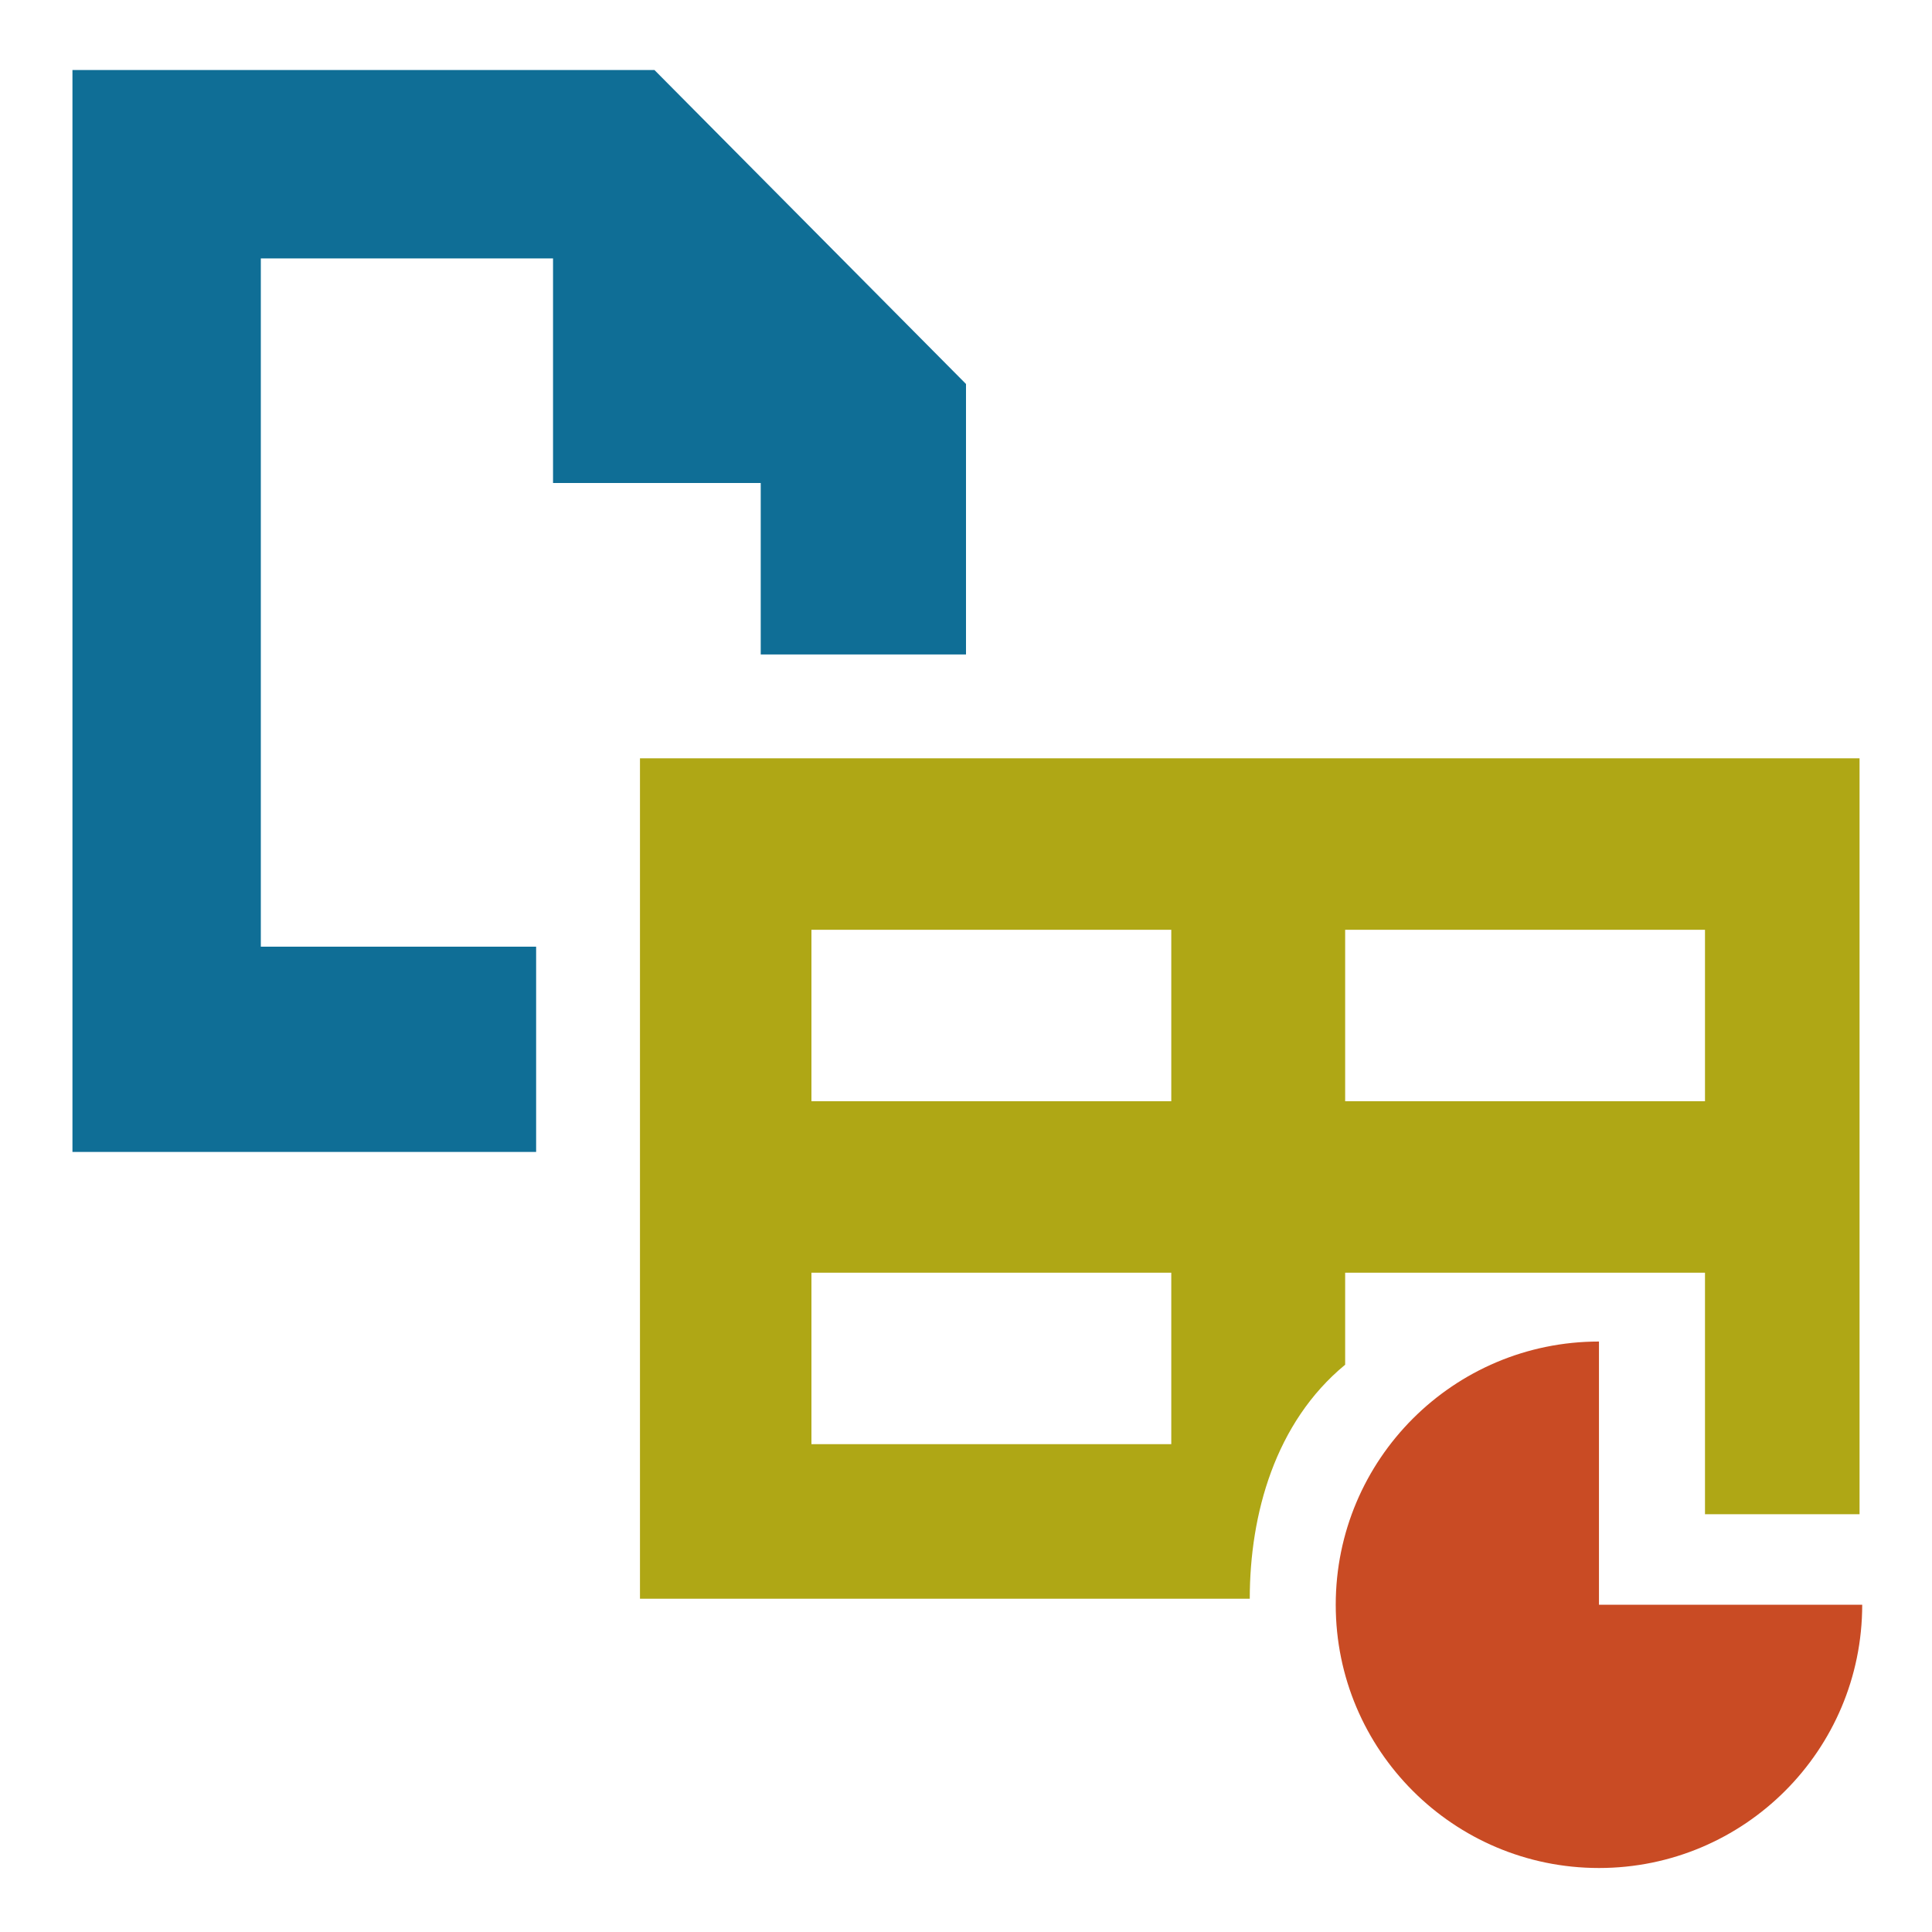
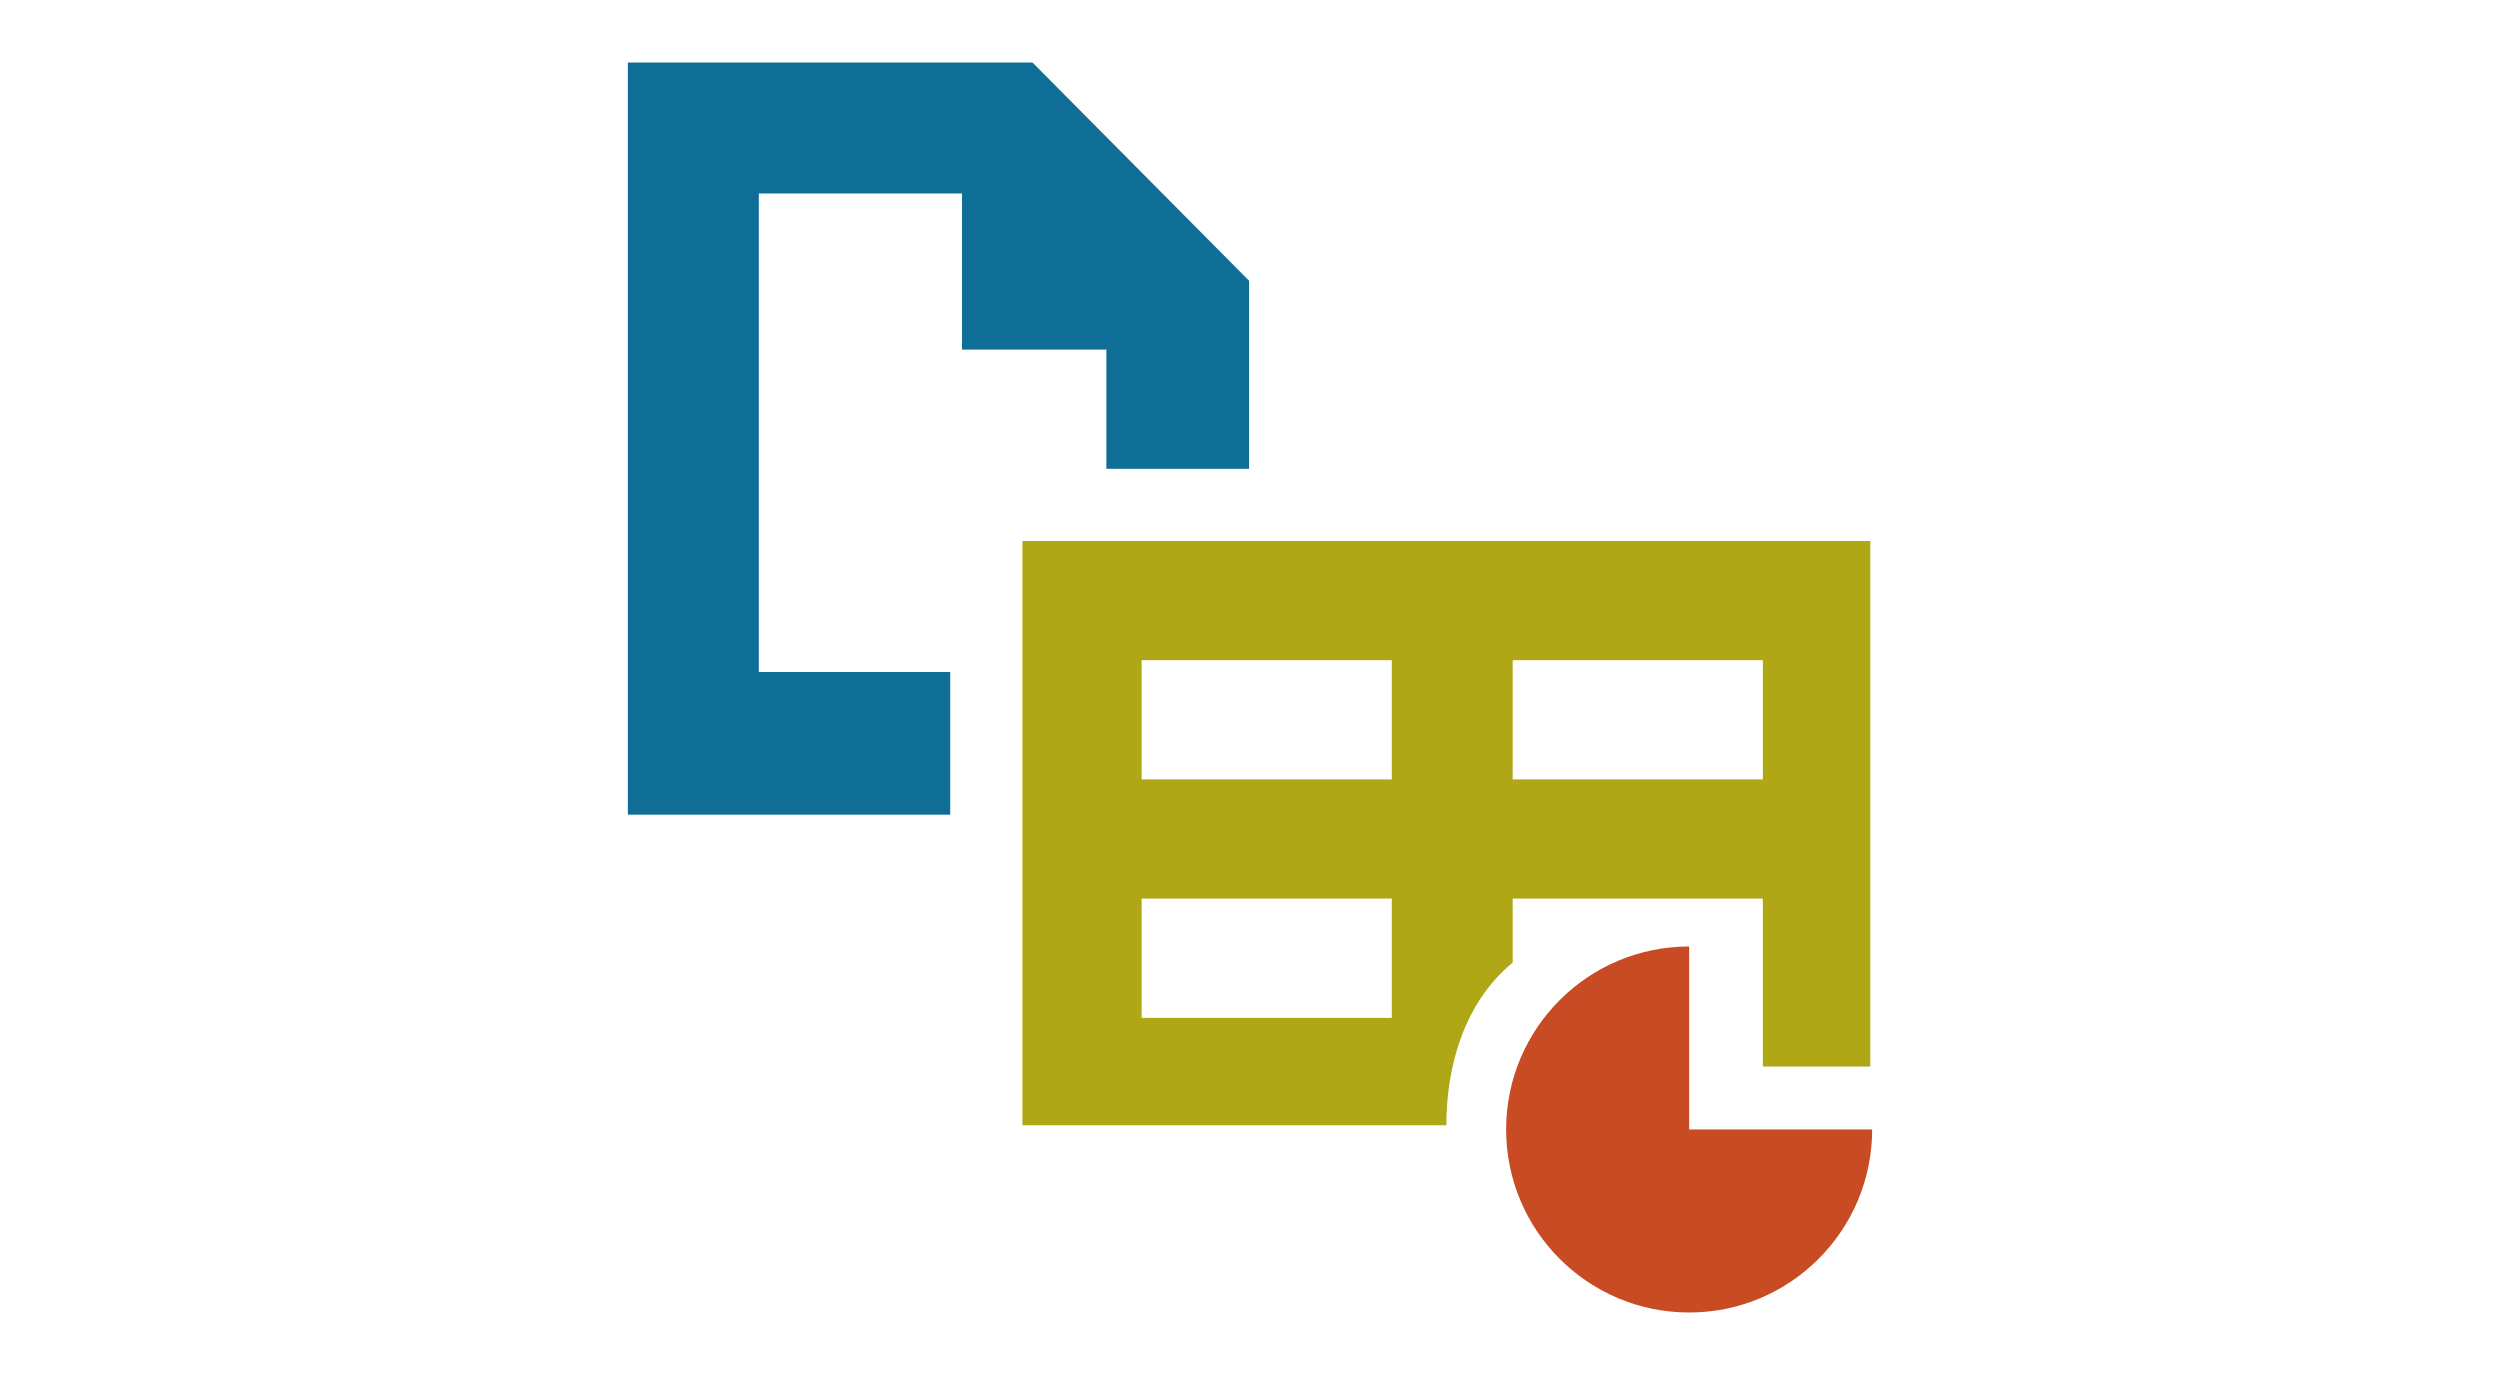
- <svg xmlns="http://www.w3.org/2000/svg" version="1.1" id="Calque_1" x="0px" y="0px" viewBox="0 0 800 800" style="enable-background:new 0 0 800 800;" xml:space="preserve">
-   <style type="text/css">
+ <svg xmlns="http://www.w3.org/2000/svg" version="1.1" id="Calque_1" x="0px" y="0px" viewBox="0 0 800 440" xml:space="preserve" width="800" height="440">
+   <defs id="defs15" />
+   <style type="text/css" id="style3">
	.st0{fill:#0F6E96;}
	.st1{fill:#C94B24;}
	.st2{fill:#AFA715;}
</style>
-   <g>
-     <polygon class="st0" points="222,455.3 222,392 108,392 108,107 229,107 229,200 315,200 315,271 400,271 400,159 271,29 30,29    30,477 222,477  " />
+   <g id="g5" transform="matrix(0.5372734,0,0,0.5372734,184.7951,4.419072)">
+     <polygon class="st0" points="271,29 30,29 30,477 222,477 222,455.3 222,392 108,392 108,107 229,107 229,200 315,200 315,271 400,271 400,159 " id="polygon7" style="fill:#0f6e96" />
  </g>
-   <path class="st1" d="M662.1,555.5c-60.2,0-109,48.8-109,109c0,60.2,48.8,109,109,109c60.2,0,109-48.8,109-109h-109V555.5z" />
-   <path class="st2" d="M557,527h149v100h64V314H265v348h252.5c0-35,10.5-73,39.5-96.9V527z M557,385h149v71H557V385z M485,598H336v-71  h149V598z M485,456H336v-71h149V456z" />
+   <path class="st1" d="m 540.524,302.874 c -32.344,0 -58.563,26.219 -58.563,58.563 0,32.344 26.219,58.563 58.563,58.563 32.344,0 58.563,-26.219 58.563,-58.563 l -58.563,0 0,-58.563 z" id="path9" style="fill:#c94b24" />
+   <path class="st2" d="m 484.056,287.562 80.054,0 0,53.727 34.386,0 0,-168.167 -271.323,0 0,186.971 135.661,0 c 0,-18.805 5.641,-39.221 21.222,-52.062 l 0,-20.47 z m 0,-76.293 80.054,0 0,38.146 -80.054,0 0,-38.146 z m -38.684,114.439 -80.054,0 0,-38.146 80.054,0 0,38.146 z m 0,-76.293 -80.054,0 0,-38.146 80.054,0 0,38.146 z" id="path11" style="fill:#afa715" />
</svg>
